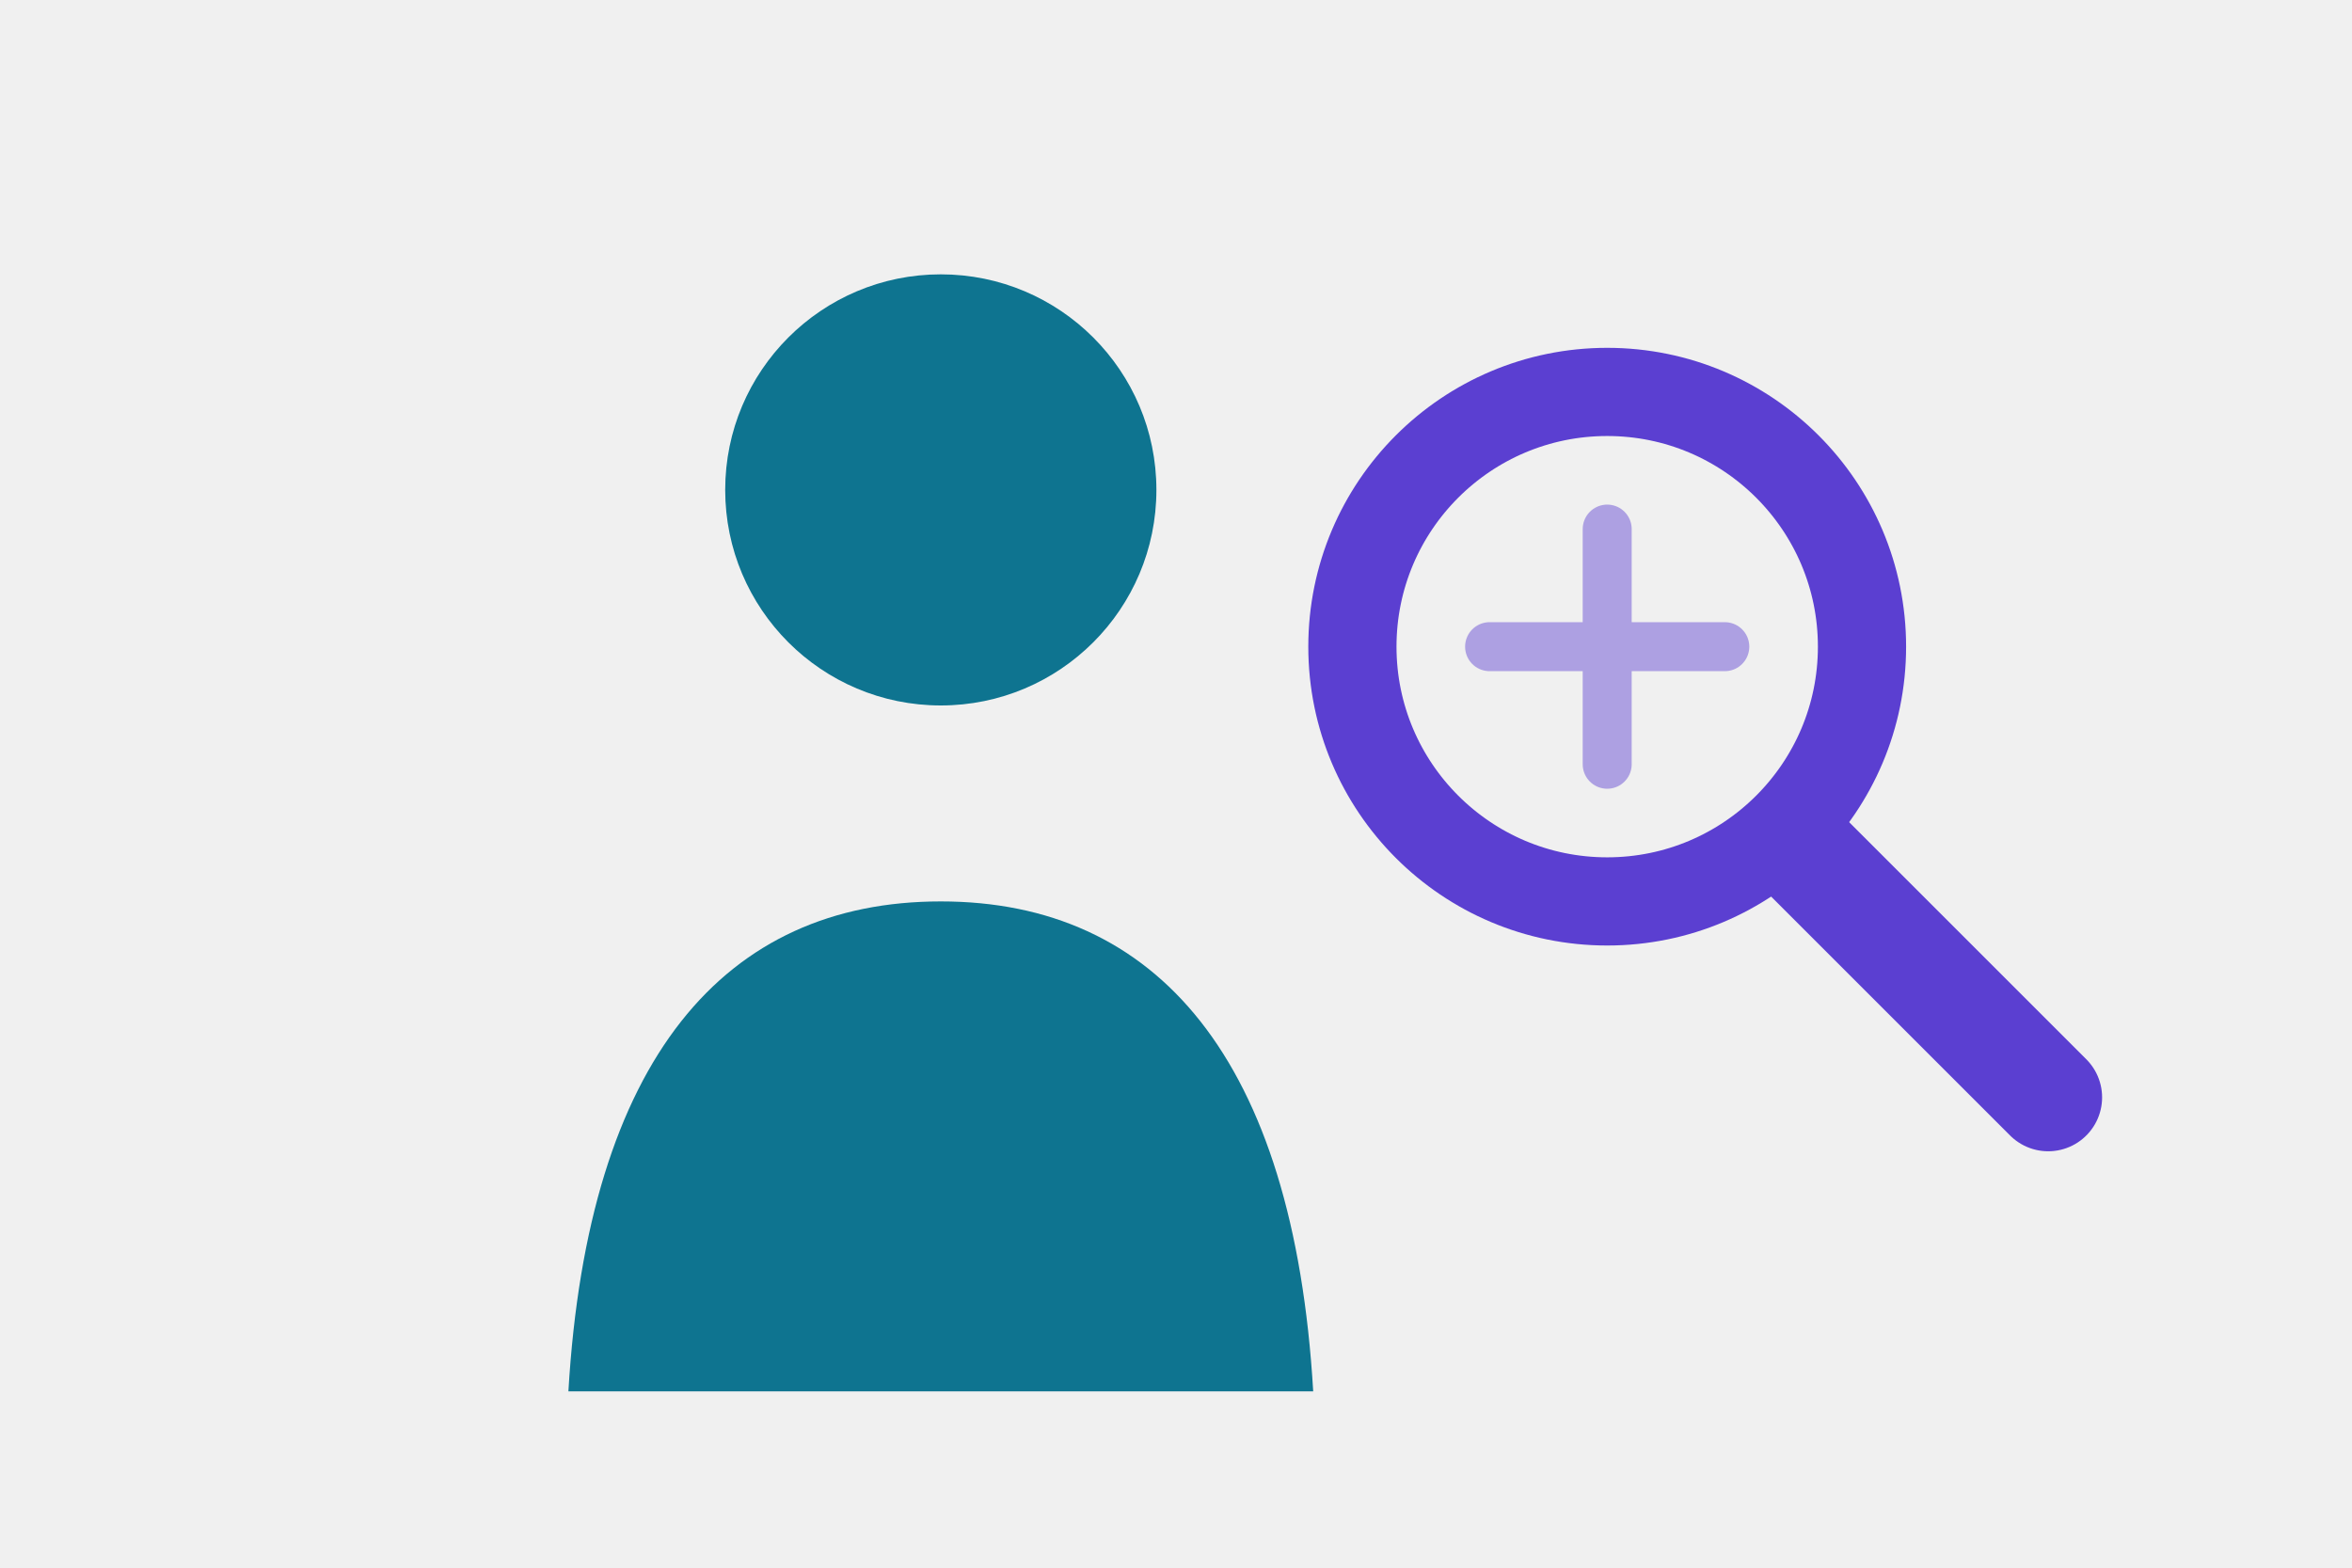
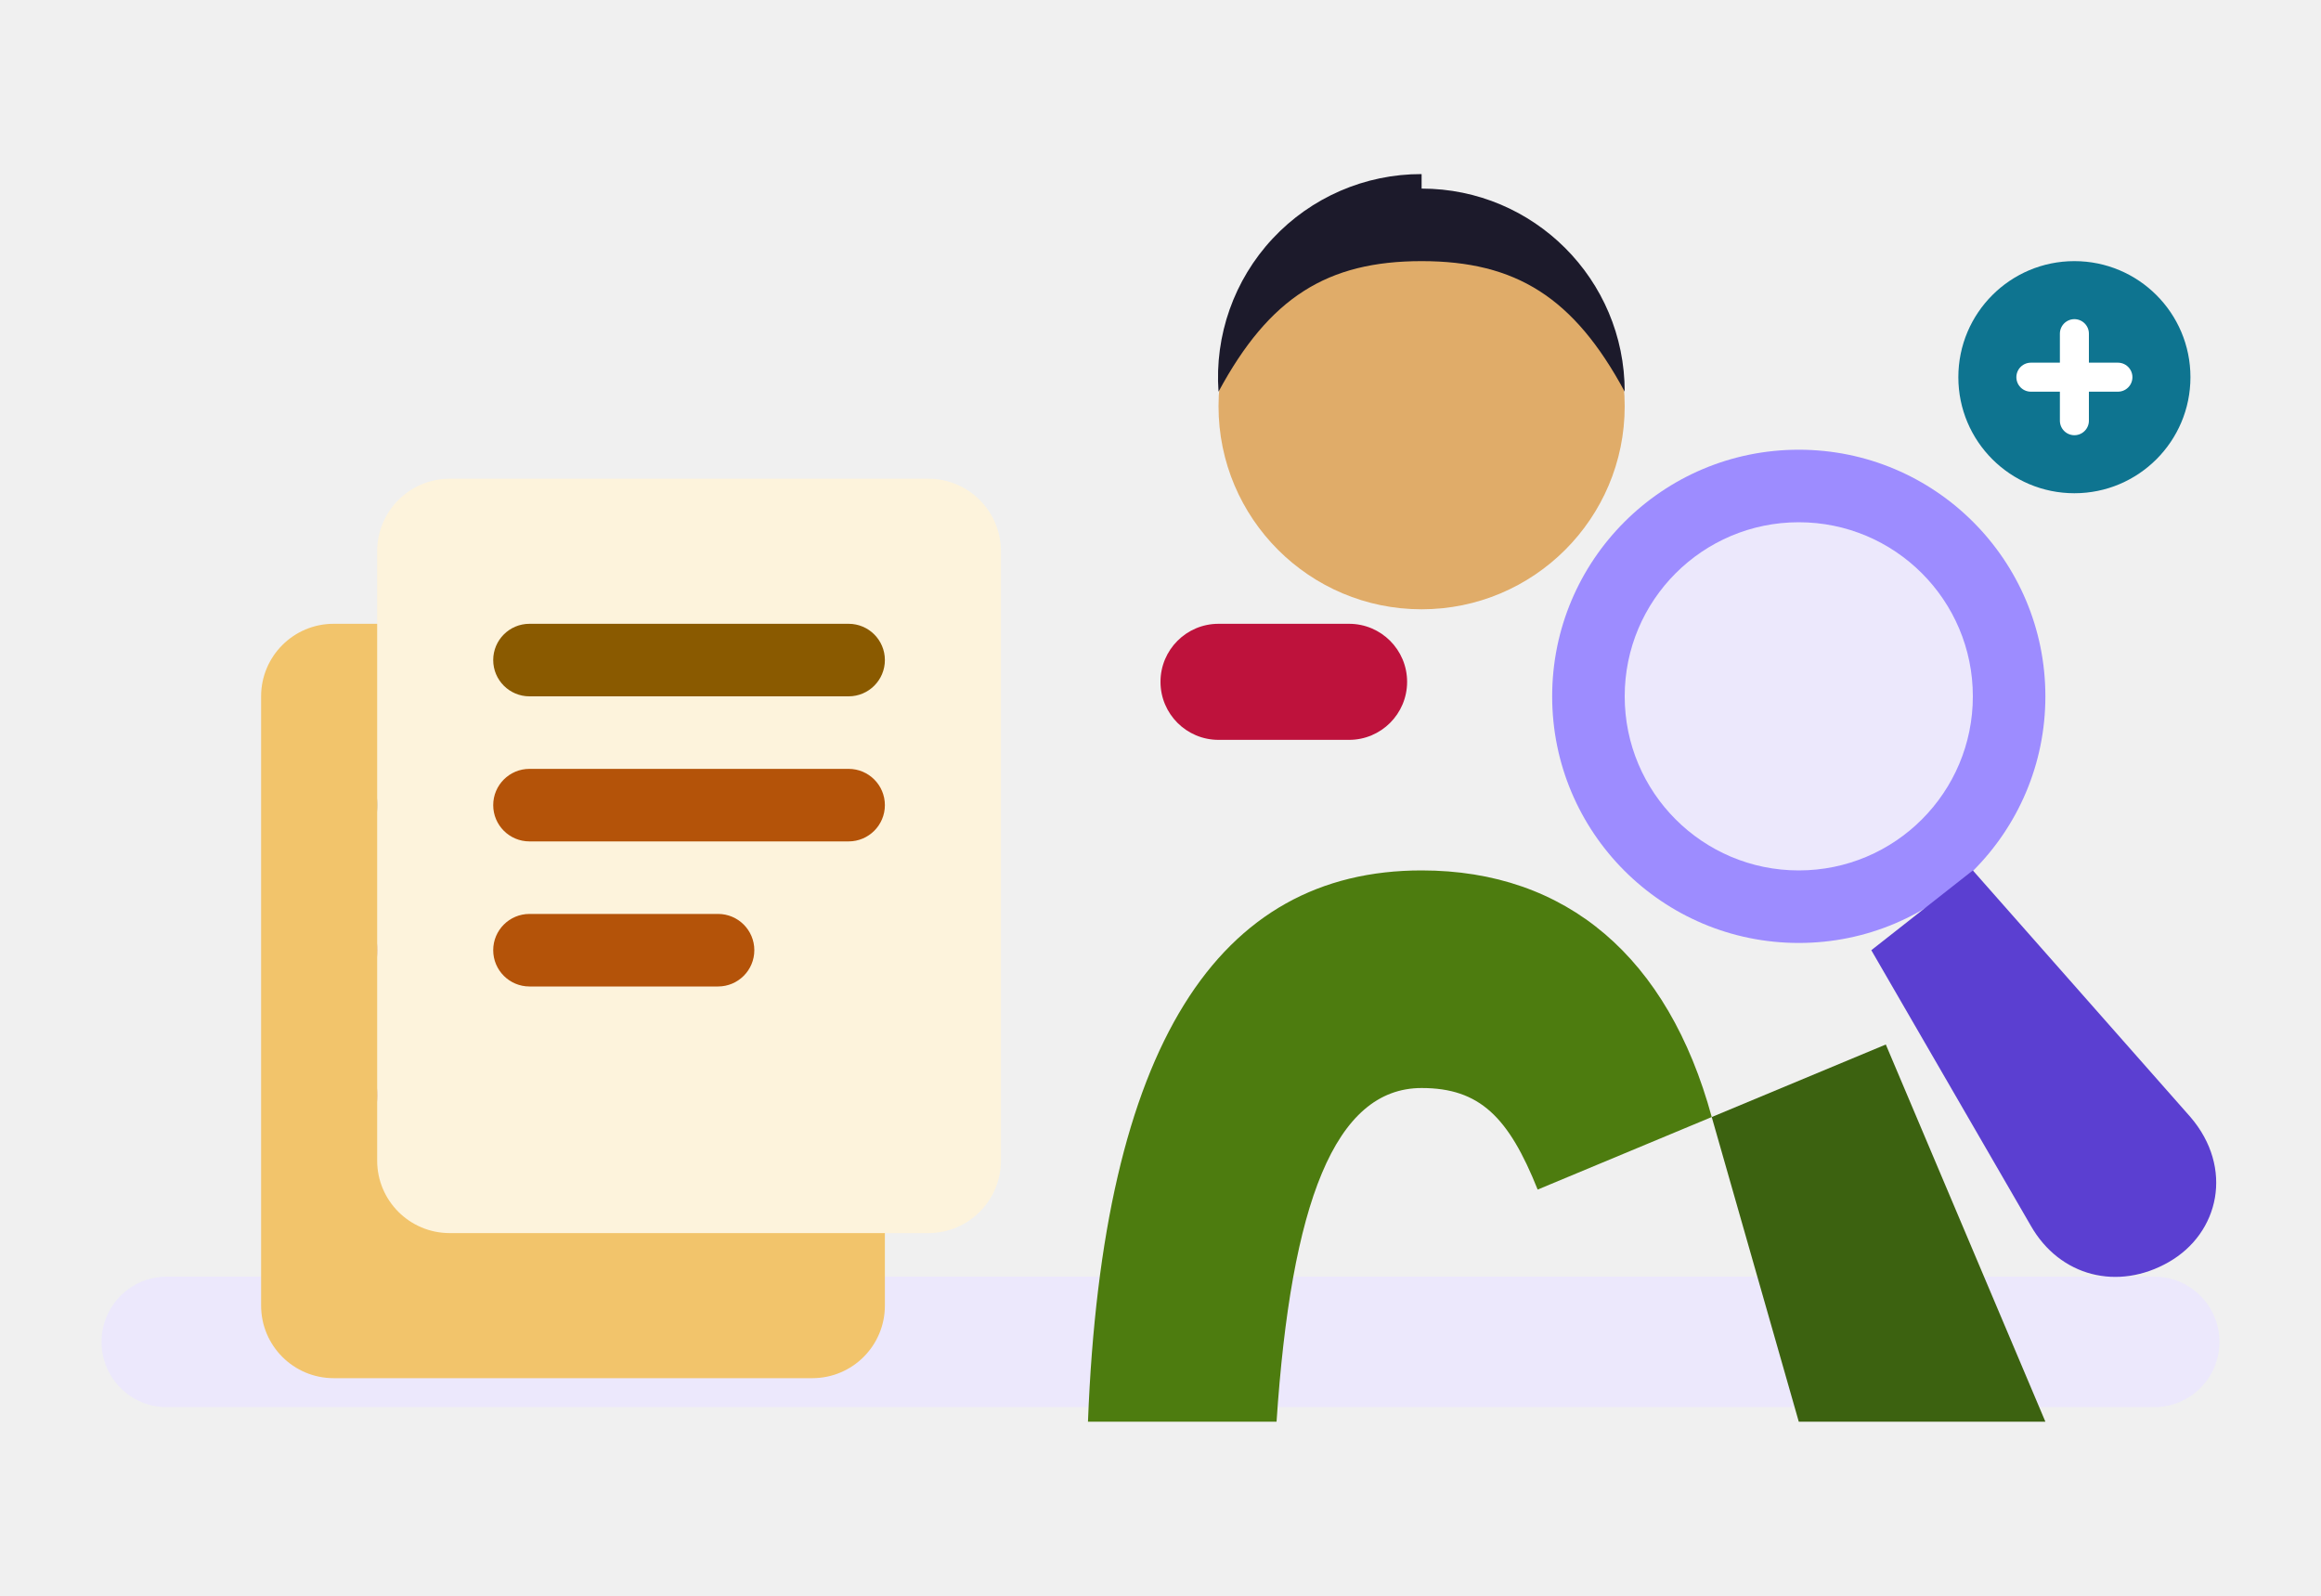
- <svg xmlns="http://www.w3.org/2000/svg" viewBox="0 0 240 160" role="img" aria-label="Una persona buscando con una lupa">
-   <circle cx="96" cy="50" r="22" fill="#0e7490" />
-   <path d="M58 142c2-34 16-50 38-50s36 16 38 50z" fill="#0e7490" />
-   <circle cx="164" cy="66" r="26" fill="none" stroke="#5b3fd1" stroke-width="9" />
-   <path d="M183 86l26 26" stroke="#5b3fd1" stroke-width="11" stroke-linecap="round" />
-   <path d="M152 66h24M164 54v24" stroke="#5b3fd1" stroke-width="5" stroke-linecap="round" opacity=".45" />
+ <svg xmlns="http://www.w3.org/2000/svg" viewBox="0 0 320 220" role="img" aria-label="Una persona buscando documentos con una lupa">
+   <rect x="14" y="176" width="292" height="18" rx="9" fill="#ece8fc" />
+   <rect x="36" y="86" width="86" height="104" rx="10" fill="#f2c46b" />
+   <rect x="52" y="106" width="54" height="10" rx="5" fill="#8a5a00" />
+   <rect x="52" y="126" width="54" height="10" rx="5" fill="#b45309" />
+   <rect x="52" y="146" width="36" height="10" rx="5" fill="#b45309" />
+   <rect x="52" y="66" width="86" height="104" rx="10" fill="#fdf3dc" />
+   <rect x="68" y="86" width="54" height="10" rx="5" fill="#8a5a00" />
+   <rect x="68" y="106" width="54" height="10" rx="5" fill="#b45309" />
+   <rect x="68" y="126" width="36" height="10" rx="5" fill="#b45309" />
+   <circle cx="196" cy="56" r="28" fill="#e0ac69" />
+   <path d="M196 26a28 28 0 0 1 28 28c-7-13-15-18-28-18s-21 5-28 18a28 28 0 0 1 28-30z" fill="#1c1a2b" />
+   <path d="M150 196c2-52 18-76 46-76 20 0 34 12 40 34l-24 10c-4-10-8-14-16-14-12 0-18 16-20 46z" fill="#4d7c0f" />
+   <path d="M236 154l24-10 22 52H248z" fill="#3c6210" />
+   <circle cx="248" cy="96" r="34" fill="#9d8cff" />
+   <circle cx="248" cy="96" r="24" fill="#ece8fc" />
+   <path d="M272 120l30 34c6 7 4 16-3 20s-15 2-19-5l-22-38z" fill="#5b3fd1" />
+   <rect x="160" y="86" width="34" height="16" rx="8" fill="#be123c" />
+   <circle cx="286" cy="52" r="16" fill="#0e7490" />
+   <path d="M280 52h12M286 46v12" stroke="#fff" stroke-width="4" stroke-linecap="round" />
</svg>
